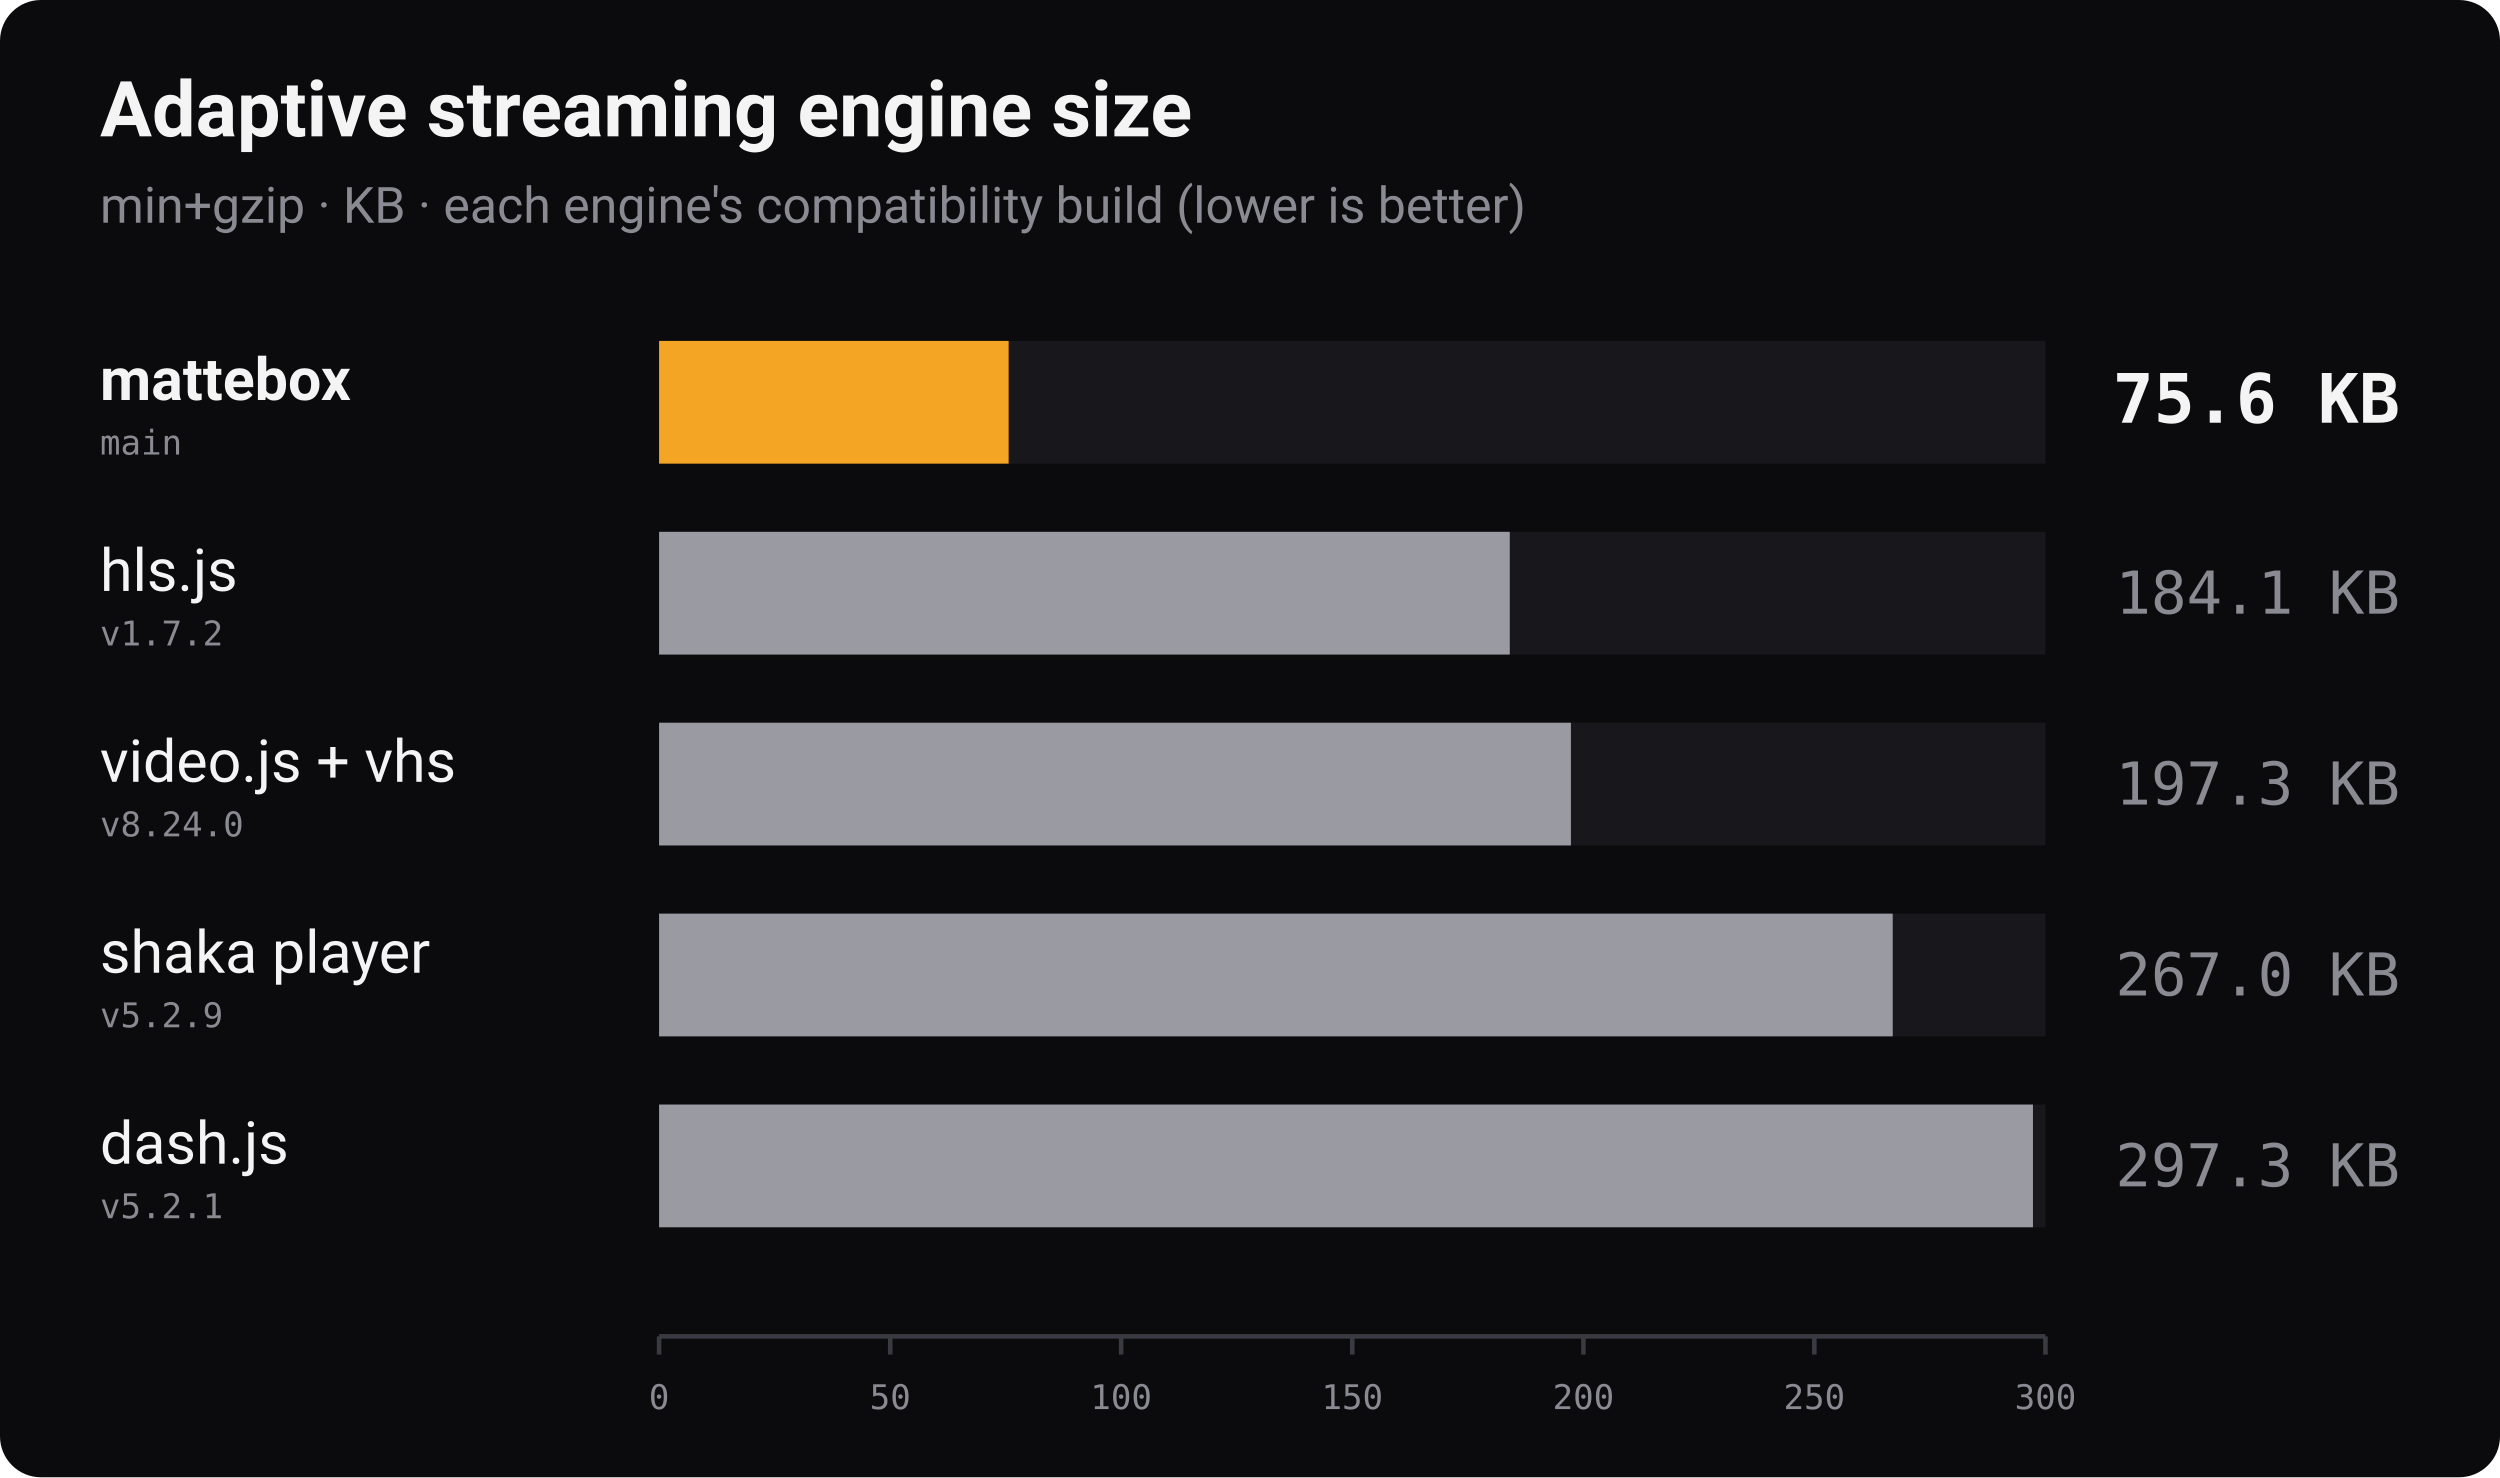
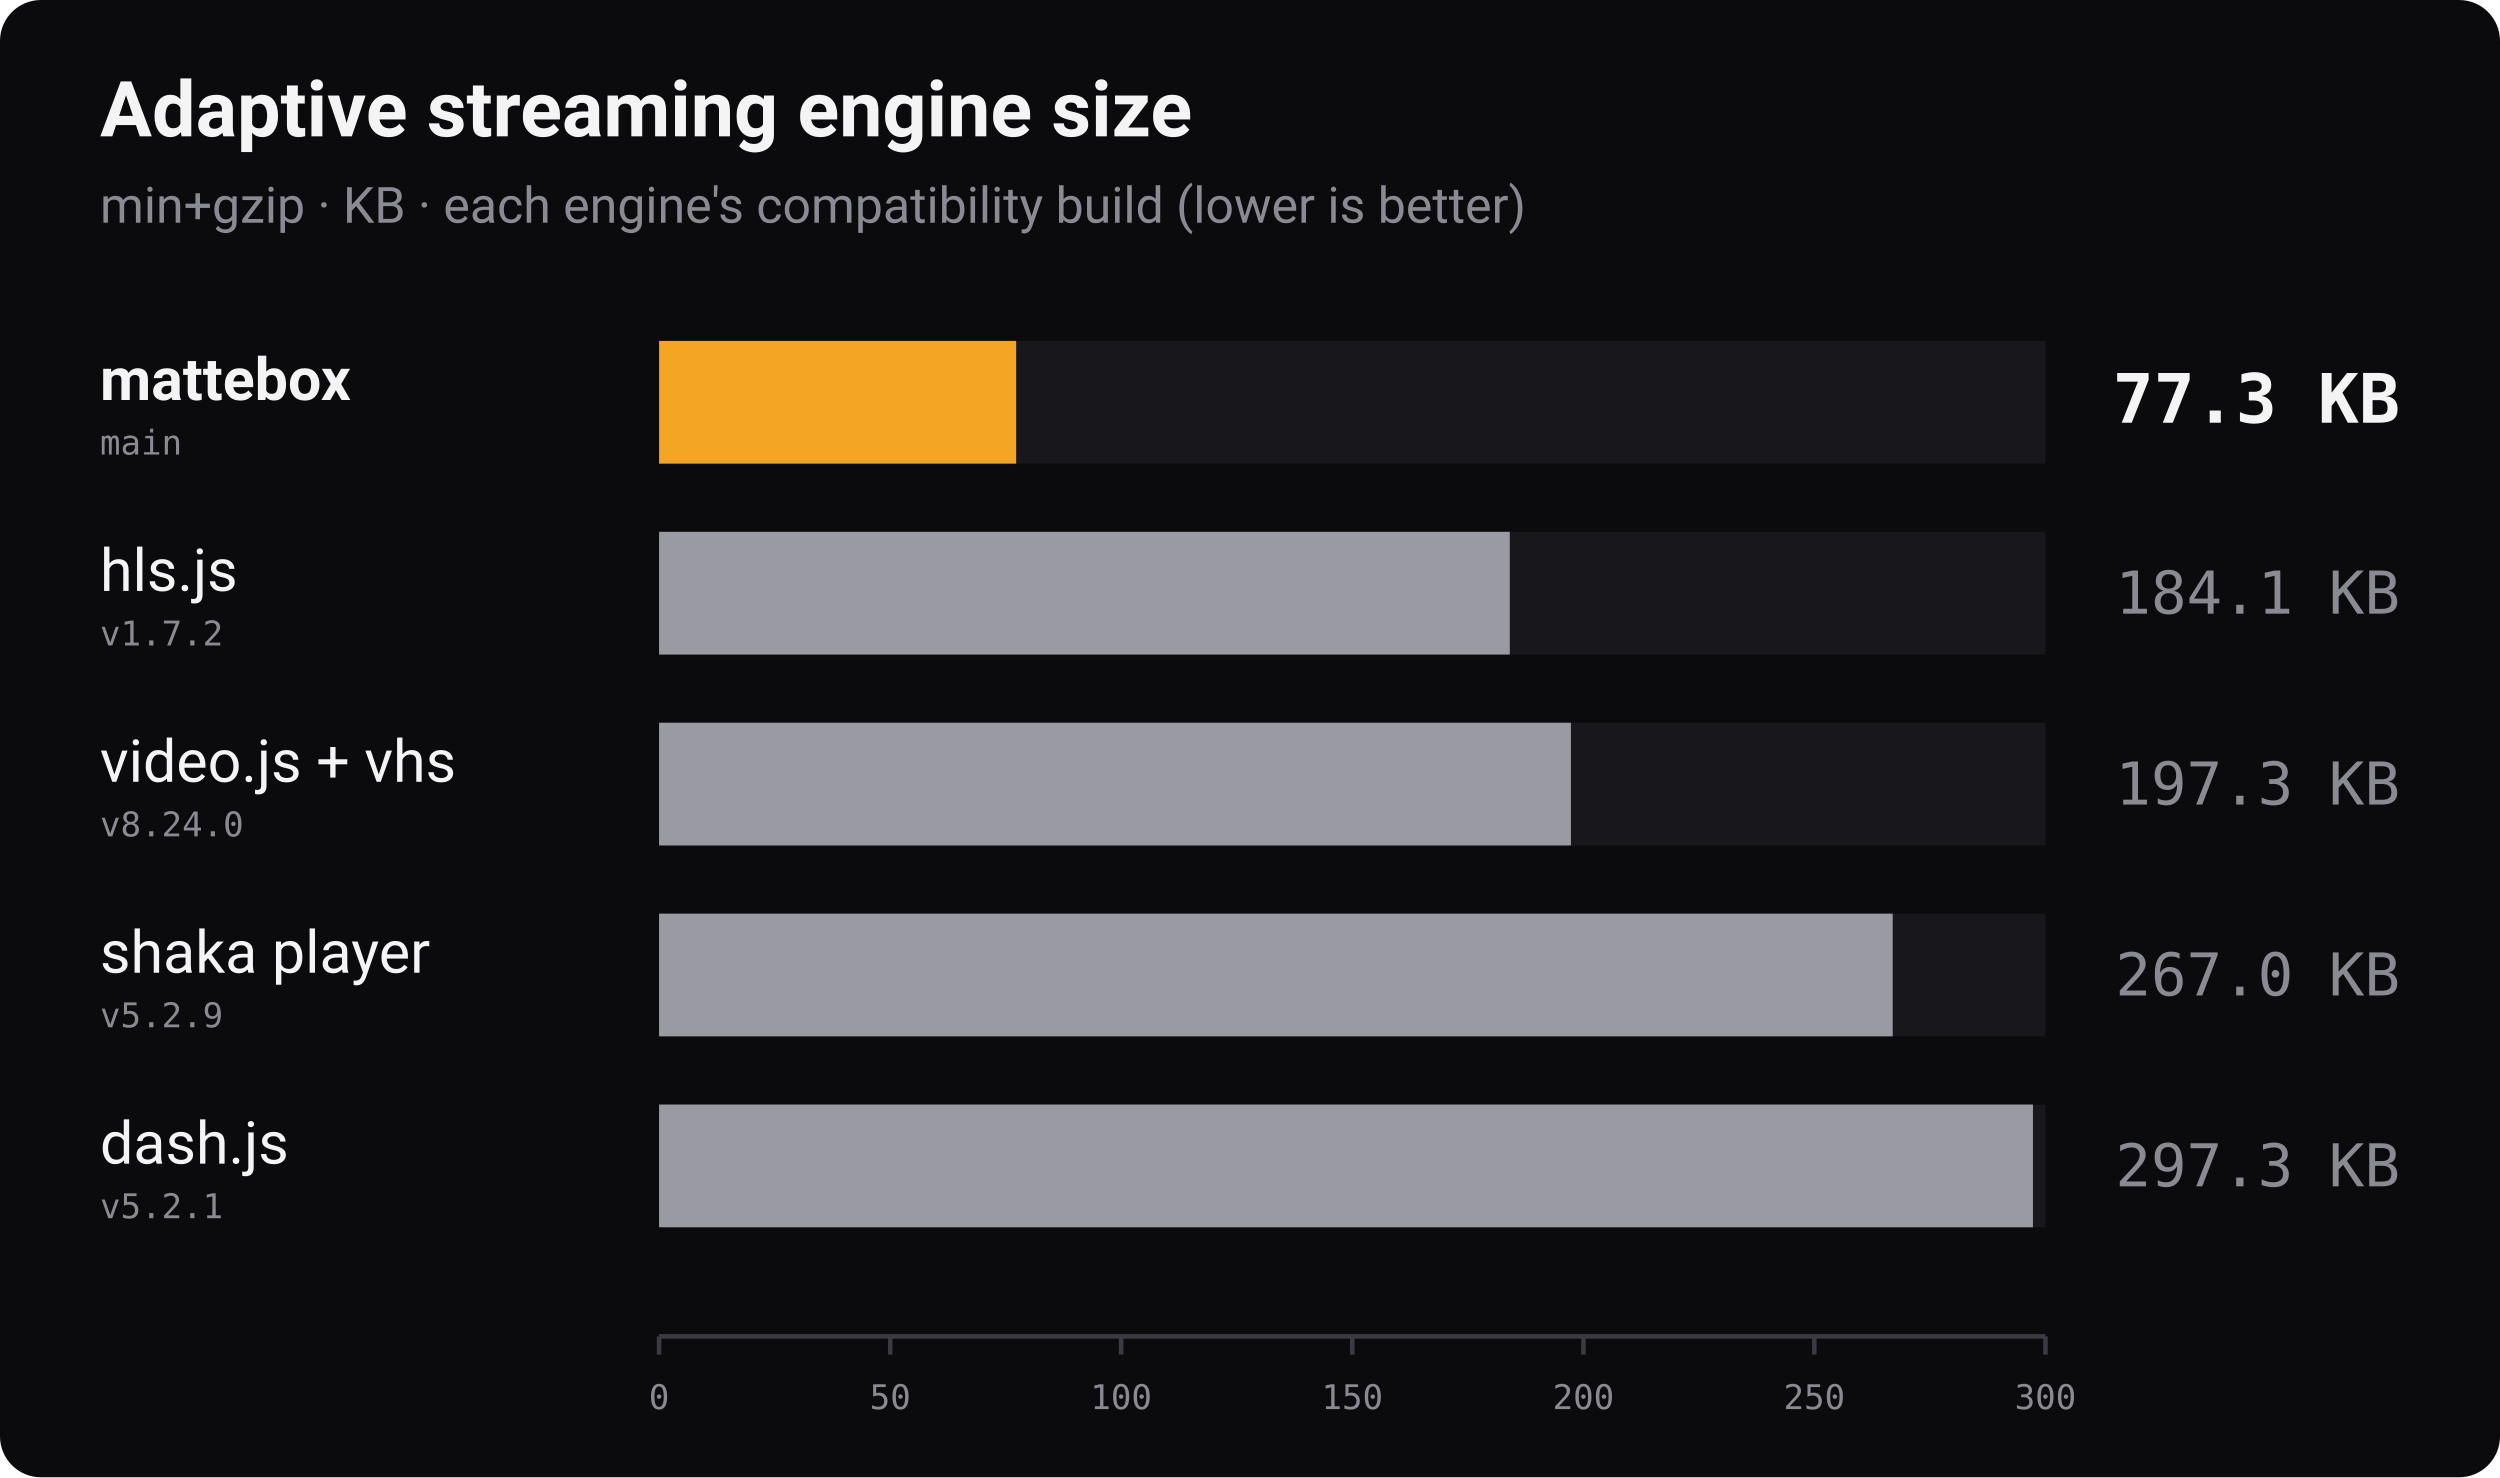
<svg xmlns="http://www.w3.org/2000/svg" width="1100" height="650" viewBox="0 0 1100 650" role="img" aria-label="Bundle size of adaptive streaming players, min+gzip, lower is better">
  <rect width="1100" height="650" rx="18" fill="#0b0b0d" />
  <text x="44" y="60" font-family="-apple-system, 'Segoe UI', Roboto, Helvetica, Arial, sans-serif" font-size="34" font-weight="700" fill="#f4f4f5">Adaptive streaming engine size</text>
  <text x="44" y="98" font-family="-apple-system, 'Segoe UI', Roboto, Helvetica, Arial, sans-serif" font-size="22" fill="#8a8a93">min+gzip · KB · each engine's compatibility build (lower is better)</text>
  <text x="44" y="176" font-family="-apple-system, 'Segoe UI', Roboto, Helvetica, Arial, sans-serif" font-size="26" font-weight="700" fill="#f4f4f5">mattebox</text>
  <text x="44" y="200" font-family="ui-monospace, 'SF Mono', Menlo, Consolas, monospace" font-size="15" fill="#8a8a93">main</text>
  <rect x="290" y="150" width="610" height="54" fill="#18181c" />
-   <rect x="290" y="150" width="153.8" height="54" fill="#f5a524" />
-   <text x="1056" y="186" text-anchor="end" font-family="ui-monospace, 'SF Mono', Menlo, Consolas, monospace" font-size="30" font-weight="700" fill="#f4f4f5">75.6 KB</text>
+   <rect x="290" y="150" width="157.1" height="54" fill="#f5a524" />
+   <text x="1056" y="186" text-anchor="end" font-family="ui-monospace, 'SF Mono', Menlo, Consolas, monospace" font-size="30" font-weight="700" fill="#f4f4f5">77.3 KB</text>
  <text x="44" y="260" font-family="-apple-system, 'Segoe UI', Roboto, Helvetica, Arial, sans-serif" font-size="26" font-weight="400" fill="#f4f4f5">hls.js</text>
  <text x="44" y="284" font-family="ui-monospace, 'SF Mono', Menlo, Consolas, monospace" font-size="15" fill="#8a8a93">v1.7.2</text>
  <rect x="290" y="234" width="610" height="54" fill="#18181c" />
  <rect x="290" y="234" width="374.3" height="54" fill="#9a9aa2" />
  <text x="1056" y="270" text-anchor="end" font-family="ui-monospace, 'SF Mono', Menlo, Consolas, monospace" font-size="26" font-weight="400" fill="#8a8a93">184.1 KB</text>
  <text x="44" y="344" font-family="-apple-system, 'Segoe UI', Roboto, Helvetica, Arial, sans-serif" font-size="26" font-weight="400" fill="#f4f4f5">video.js + vhs</text>
  <text x="44" y="368" font-family="ui-monospace, 'SF Mono', Menlo, Consolas, monospace" font-size="15" fill="#8a8a93">v8.24.0</text>
  <rect x="290" y="318" width="610" height="54" fill="#18181c" />
  <rect x="290" y="318" width="401.2" height="54" fill="#9a9aa2" />
  <text x="1056" y="354" text-anchor="end" font-family="ui-monospace, 'SF Mono', Menlo, Consolas, monospace" font-size="26" font-weight="400" fill="#8a8a93">197.3 KB</text>
  <text x="44" y="428" font-family="-apple-system, 'Segoe UI', Roboto, Helvetica, Arial, sans-serif" font-size="26" font-weight="400" fill="#f4f4f5">shaka player</text>
  <text x="44" y="452" font-family="ui-monospace, 'SF Mono', Menlo, Consolas, monospace" font-size="15" fill="#8a8a93">v5.2.9</text>
  <rect x="290" y="402" width="610" height="54" fill="#18181c" />
  <rect x="290" y="402" width="542.8" height="54" fill="#9a9aa2" />
  <text x="1056" y="438" text-anchor="end" font-family="ui-monospace, 'SF Mono', Menlo, Consolas, monospace" font-size="26" font-weight="400" fill="#8a8a93">267.0 KB</text>
  <text x="44" y="512" font-family="-apple-system, 'Segoe UI', Roboto, Helvetica, Arial, sans-serif" font-size="26" font-weight="400" fill="#f4f4f5">dash.js</text>
  <text x="44" y="536" font-family="ui-monospace, 'SF Mono', Menlo, Consolas, monospace" font-size="15" fill="#8a8a93">v5.2.1</text>
  <rect x="290" y="486" width="610" height="54" fill="#18181c" />
  <rect x="290" y="486" width="604.5" height="54" fill="#9a9aa2" />
  <text x="1056" y="522" text-anchor="end" font-family="ui-monospace, 'SF Mono', Menlo, Consolas, monospace" font-size="26" font-weight="400" fill="#8a8a93">297.3 KB</text>
  <line x1="290" y1="588" x2="900" y2="588" stroke="#3a3a42" stroke-width="2" />
  <line x1="290.0" y1="588" x2="290.0" y2="596" stroke="#3a3a42" stroke-width="2" />
  <text x="290.0" y="620" text-anchor="middle" font-family="ui-monospace, 'SF Mono', Menlo, Consolas, monospace" font-size="15" fill="#8a8a93">0</text>
  <line x1="391.7" y1="588" x2="391.7" y2="596" stroke="#3a3a42" stroke-width="2" />
  <text x="391.7" y="620" text-anchor="middle" font-family="ui-monospace, 'SF Mono', Menlo, Consolas, monospace" font-size="15" fill="#8a8a93">50</text>
  <line x1="493.3" y1="588" x2="493.3" y2="596" stroke="#3a3a42" stroke-width="2" />
  <text x="493.3" y="620" text-anchor="middle" font-family="ui-monospace, 'SF Mono', Menlo, Consolas, monospace" font-size="15" fill="#8a8a93">100</text>
  <line x1="595.0" y1="588" x2="595.0" y2="596" stroke="#3a3a42" stroke-width="2" />
  <text x="595.0" y="620" text-anchor="middle" font-family="ui-monospace, 'SF Mono', Menlo, Consolas, monospace" font-size="15" fill="#8a8a93">150</text>
  <line x1="696.7" y1="588" x2="696.7" y2="596" stroke="#3a3a42" stroke-width="2" />
  <text x="696.7" y="620" text-anchor="middle" font-family="ui-monospace, 'SF Mono', Menlo, Consolas, monospace" font-size="15" fill="#8a8a93">200</text>
  <line x1="798.3" y1="588" x2="798.3" y2="596" stroke="#3a3a42" stroke-width="2" />
  <text x="798.3" y="620" text-anchor="middle" font-family="ui-monospace, 'SF Mono', Menlo, Consolas, monospace" font-size="15" fill="#8a8a93">250</text>
  <line x1="900.0" y1="588" x2="900.0" y2="596" stroke="#3a3a42" stroke-width="2" />
  <text x="900.0" y="620" text-anchor="middle" font-family="ui-monospace, 'SF Mono', Menlo, Consolas, monospace" font-size="15" fill="#8a8a93">300</text>
</svg>
